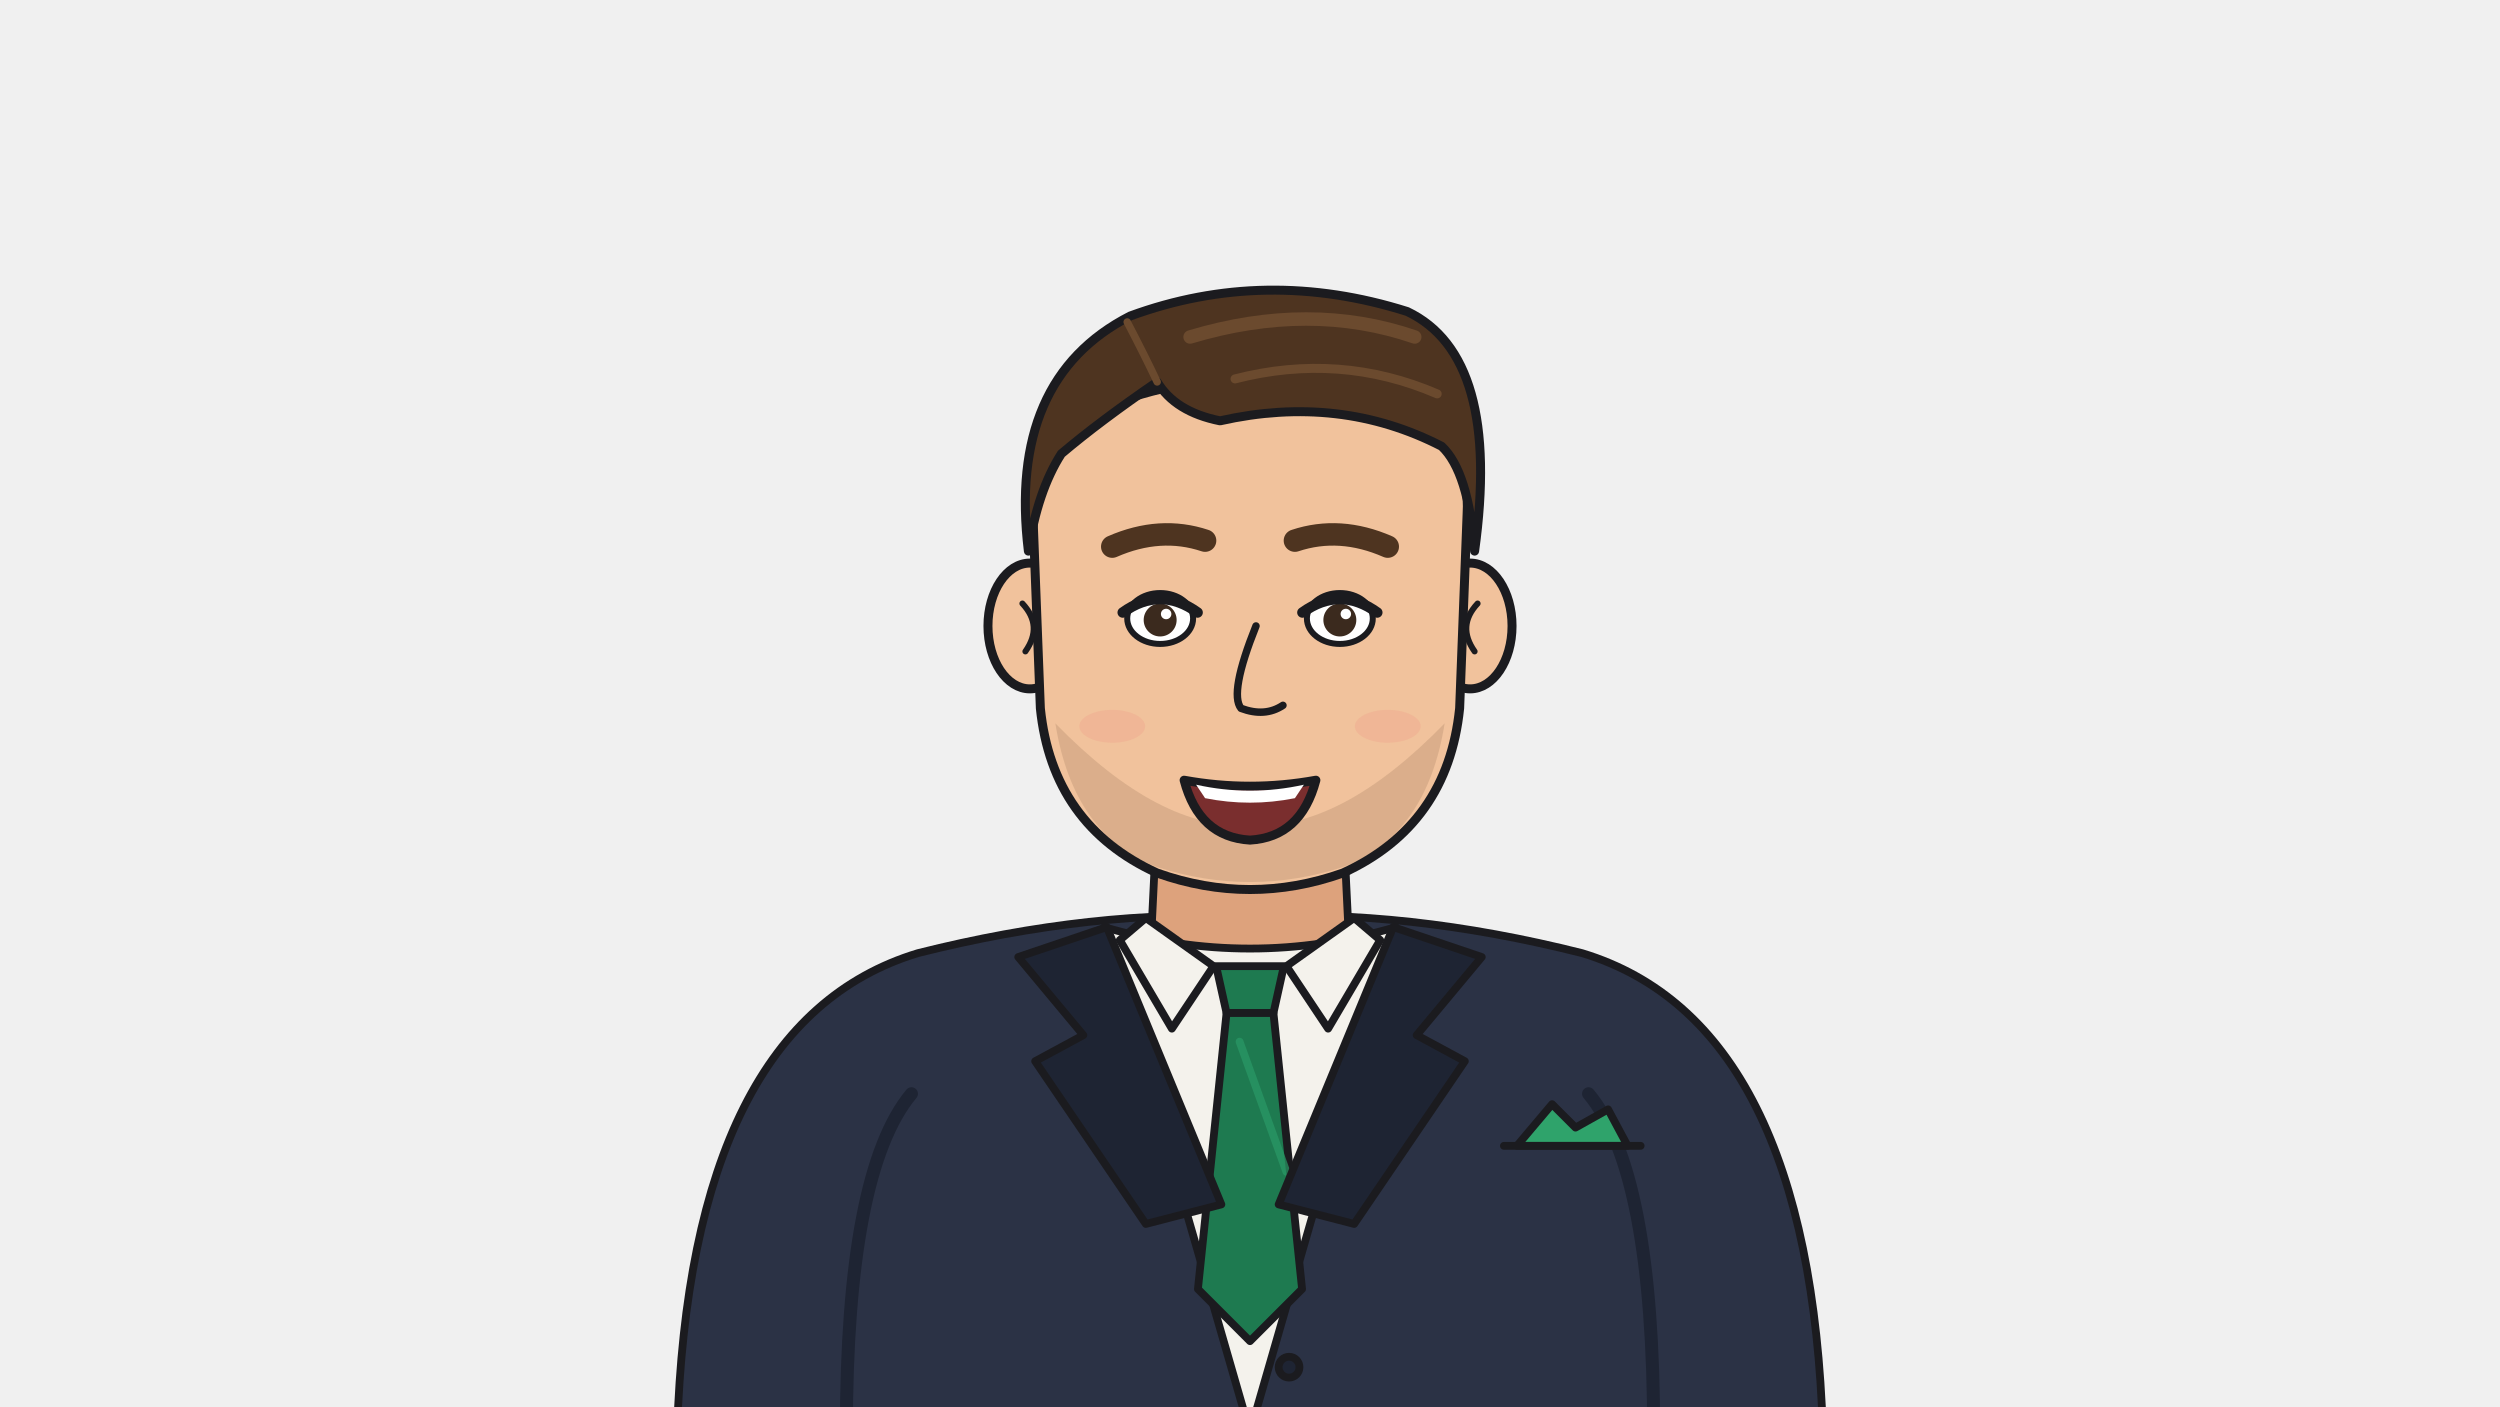
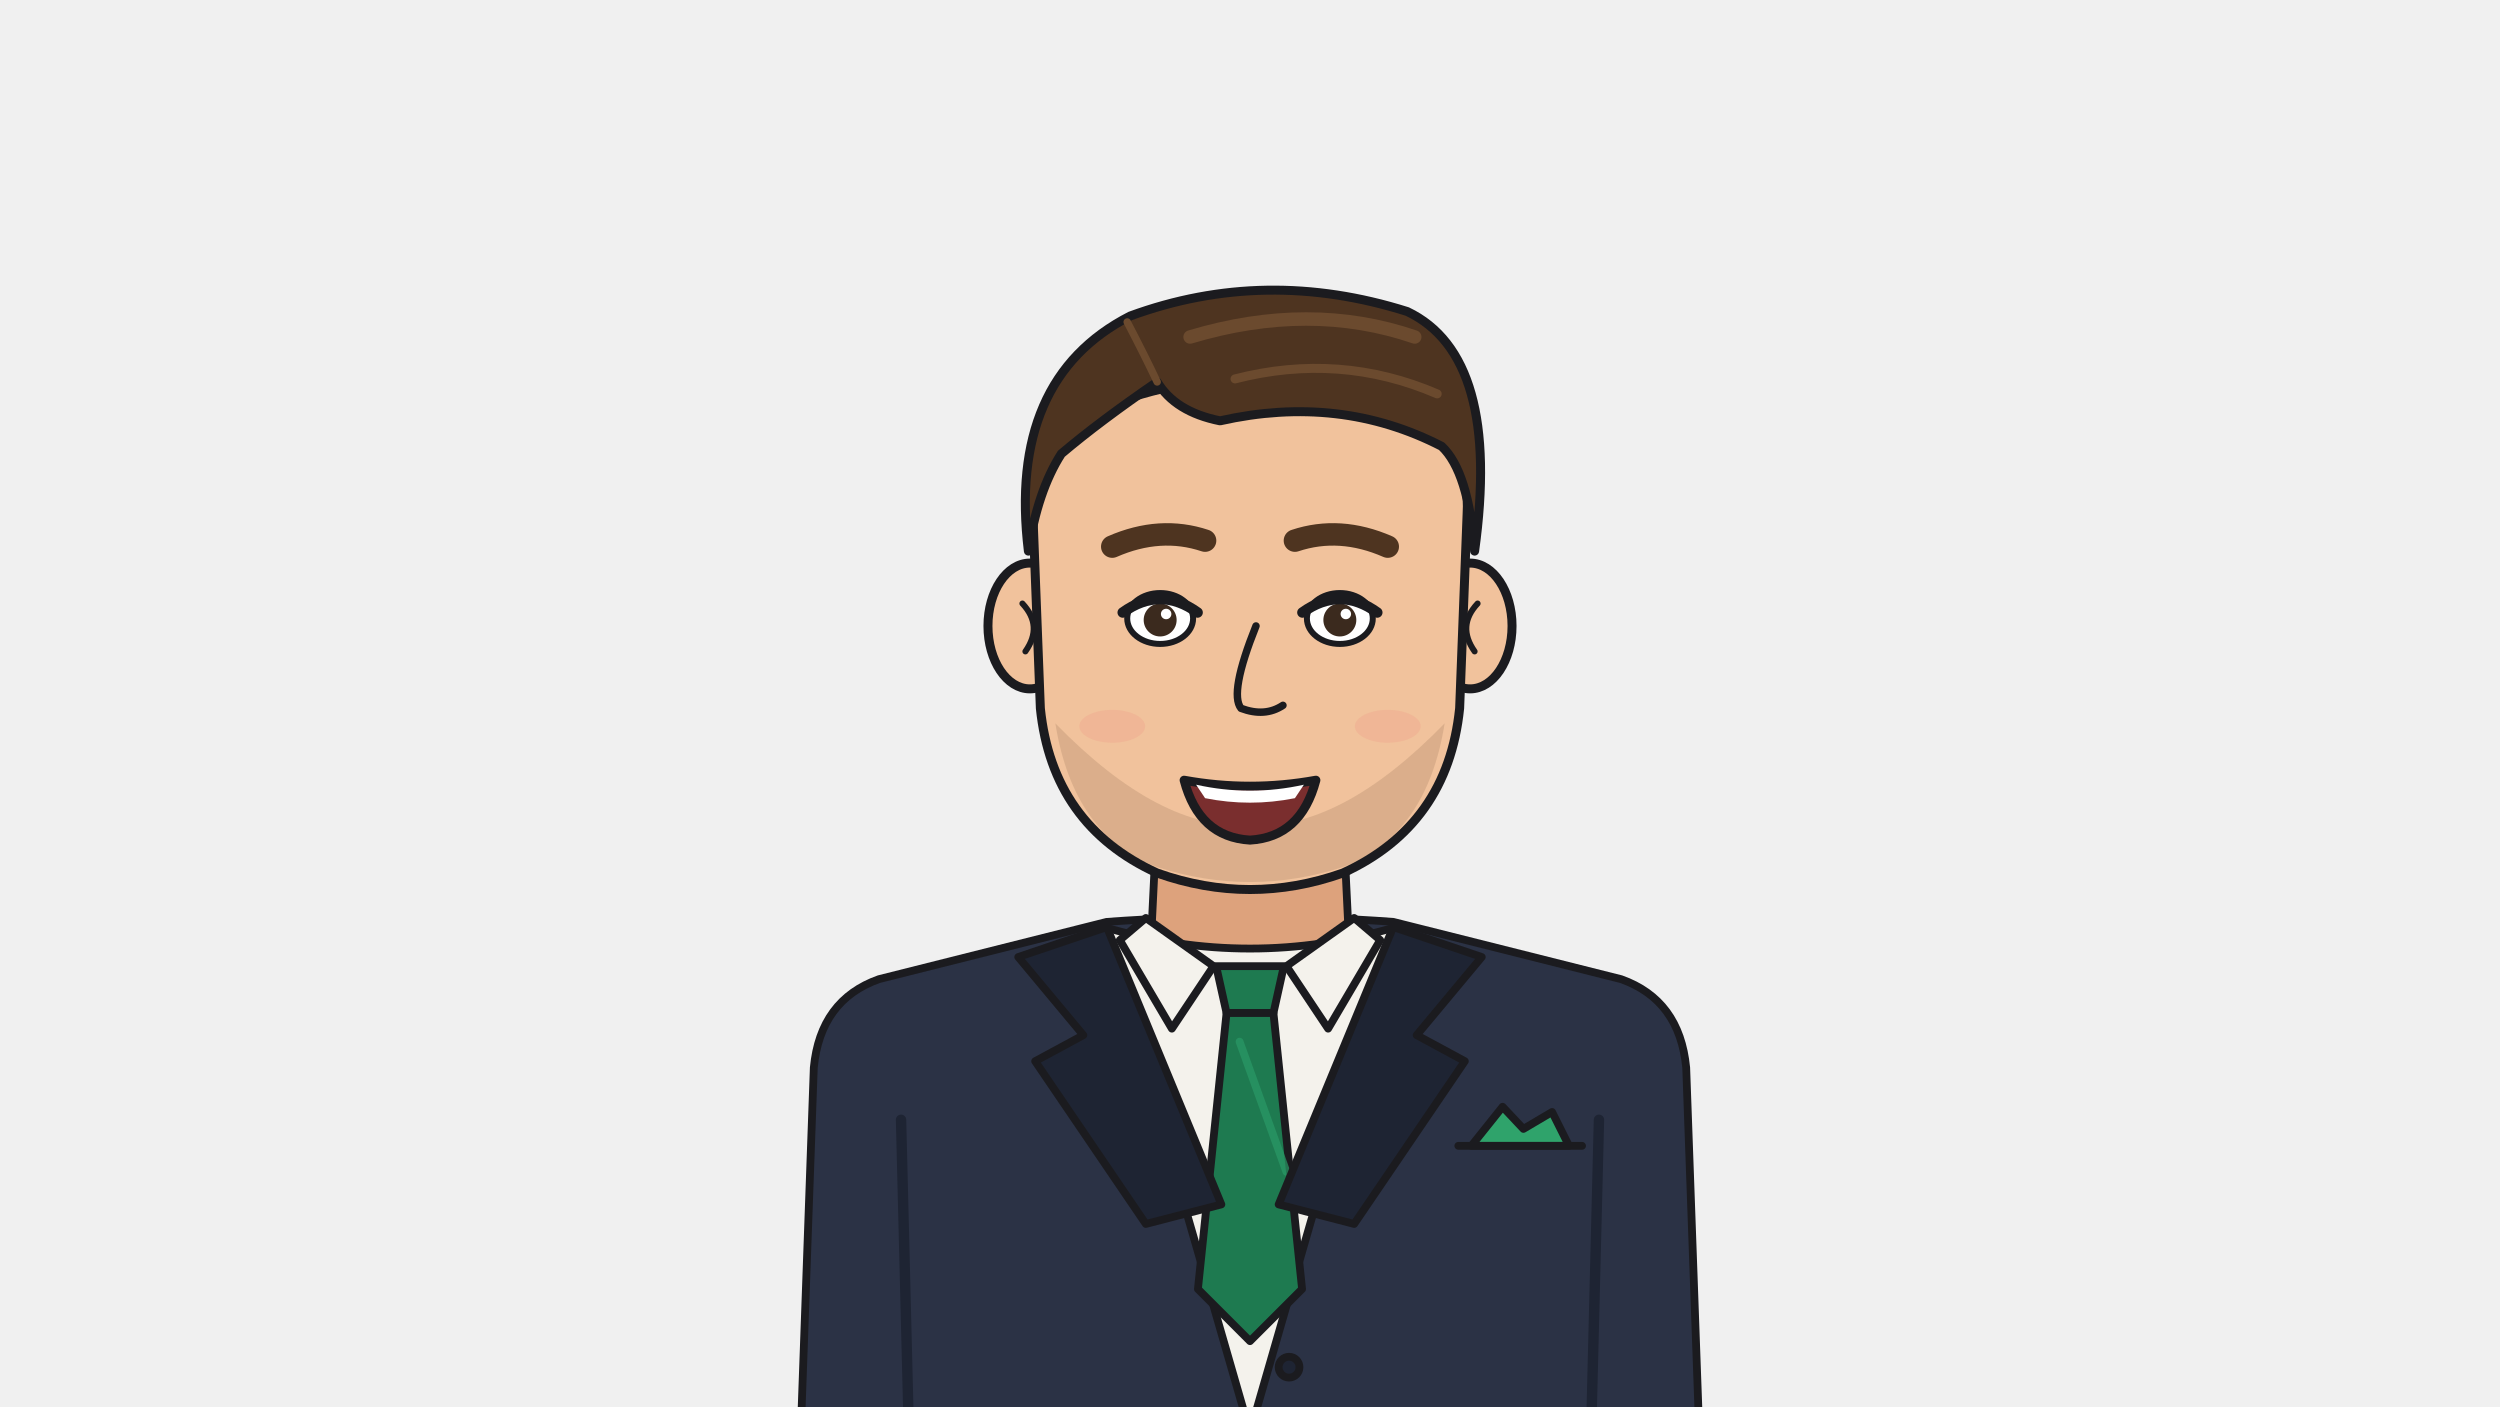
<svg xmlns="http://www.w3.org/2000/svg" width="1920" height="1080" viewBox="0 0 1920 1080">
  <g stroke="#1B1B1F" stroke-width="6" stroke-linejoin="round" stroke-linecap="round">
-     <path d="M520 1100 Q530 785 705 732 Q840 698 960 704              Q1080 698 1215 732 Q1390 785 1400 1100 Z" fill="#2B3245" />
-     <path d="M650 1100 Q650 900 700 840" fill="none" stroke="#1E2433" stroke-width="10" />
-     <path d="M1270 1100 Q1270 900 1220 840" fill="none" stroke="#1E2433" stroke-width="10" />
+     <path d="M615 1100 L625 820 Q630 768 675 752              L850 708 Q960 700 1070 708 L1245 752              Q1290 768 1295 820 L1305 1100 Z" fill="#2B3245" />
+     <path d="M698 1100 L692 860" fill="none" stroke="#1E2433" stroke-width="8" />
+     <path d="M1222 1100 L1228 860" fill="none" stroke="#1E2433" stroke-width="8" />
    <path d="M888 640 L884 722 Q960 760 1036 722 L1032 640 Z" fill="#DDA27C" />
    <path d="M848 712 L960 1100 L1072 712 Q960 745 848 712 Z" fill="#F4F2EC" />
    <path d="M934 742 L986 742 L978 778 L942 778 Z" fill="#1E7A50" />
    <path d="M942 778 L978 778 L1000 990 L960 1030 L920 990 Z" fill="#1E7A50" />
    <path d="M952 800 L988 900" fill="none" stroke="#2A9A67" stroke-width="6" opacity="0.7" />
    <path d="M880 705 L932 742 L900 790 L860 722 Z" fill="#F4F2EC" />
    <path d="M1040 705 L988 742 L1020 790 L1060 722 Z" fill="#F4F2EC" />
    <polygon points="850 712 938 925 880 940 795 815 832 795 782 735" fill="#1E2433" />
    <polygon points="1070 712 982 925 1040 940 1125 815 1088 795 1138 735" fill="#1E2433" />
-     <path d="M1165 880 L1250 880 L1235 852 L1210 866 L1192 848 Z" fill="#2FA36B" />
-     <path d="M1155 880 L1260 880" fill="none" />
+     <path d="M1130 880 L1205 880 L1192 854 L1170 867 L1154 850 Z" fill="#2FA36B" />
+     <path d="M1120 880 L1215 880" fill="none" />
    <circle cx="990" cy="1050" r="8" fill="#1E2433" />
  </g>
  <g transform="translate(0 25) translate(960 450) scale(1.15) translate(-960 -450)">
    <g stroke="#1B1B1F" stroke-width="6" stroke-linejoin="round" stroke-linecap="round">
      <ellipse cx="813" cy="455" rx="28" ry="42" fill="#F1C29C" />
      <ellipse cx="1107" cy="455" rx="28" ry="42" fill="#F1C29C" />
      <path d="M808 440 Q822 455 810 472" fill="none" stroke-width="4" />
      <path d="M1112 440 Q1098 455 1110 472" fill="none" stroke-width="4" />
      <path d="M815 380 Q810 300 960 288 Q1110 300 1105 380              L1100 510 Q1092 588 1022 620 Q960 642 898 620              Q828 588 820 510 Z" fill="#F1C29C" />
      <path d="M830 520 Q842 595 898 616 Q960 636 1022 616 Q1078 595 1090 520              Q1020 592 960 588 Q900 592 830 520 Z" fill="#4E3420" opacity="0.14" stroke="none" />
      <path d="M812 405 Q798 290 880 248 Q970 215 1065 245              Q1128 275 1110 405 Q1106 352 1088 335              Q1020 300 940 318 Q910 312 898 292              Q860 318 834 340 Q818 365 812 405 Z" fill="#4E3420" />
      <path d="M878 252 Q890 275 898 292" fill="none" stroke="#6B4A2E" stroke-width="5" />
      <path d="M920 262 Q1000 238 1070 262" fill="none" stroke="#6B4A2E" stroke-width="9" />
      <path d="M950 290 Q1020 272 1085 300" fill="none" stroke="#6B4A2E" stroke-width="6" />
      <path d="M964 455 Q946 500 954 510 Q970 516 982 508" fill="none" stroke-width="5" />
      <ellipse cx="868" cy="522" rx="22" ry="11" fill="#EE9C86" opacity="0.30" stroke="none" />
      <ellipse cx="1052" cy="522" rx="22" ry="11" fill="#EE9C86" opacity="0.30" stroke="none" />
    </g>
    <ellipse cx="900" cy="450" rx="22" ry="17" fill="#FFFFFF" stroke="#1B1B1F" stroke-width="4" />
    <circle cx="900" cy="451" r="11" fill="#3B2A1E" />
    <circle cx="904" cy="447" r="3.5" fill="#FFFFFF" />
    <path d="M875 446 Q900 428 925 446" fill="none" stroke="#1B1B1F" stroke-width="7" stroke-linecap="round" />
    <ellipse cx="1020" cy="450" rx="22" ry="17" fill="#FFFFFF" stroke="#1B1B1F" stroke-width="4" />
    <circle cx="1020" cy="451" r="11" fill="#3B2A1E" />
    <circle cx="1024" cy="447" r="3.5" fill="#FFFFFF" />
    <path d="M995 446 Q1020 428 1045 446" fill="none" stroke="#1B1B1F" stroke-width="7" stroke-linecap="round" />
    <path d="M868 402 Q900 388 930 398" fill="none" stroke="#4E3420" stroke-width="15" stroke-linecap="round" />
    <path d="M1052 402 Q1020 388 990 398" fill="none" stroke="#4E3420" stroke-width="15" stroke-linecap="round" />
    <path d="M916 558 Q960 566 1004 558 Q994 596 960 598 Q926 596 916 558 Z" fill="#7A2E2E" stroke="#1B1B1F" stroke-width="6" stroke-linejoin="round" />
    <path d="M924 561 Q960 569 996 561 L990 570 Q960 576 930 570 Z" fill="#FFFFFF" />
  </g>
</svg>
